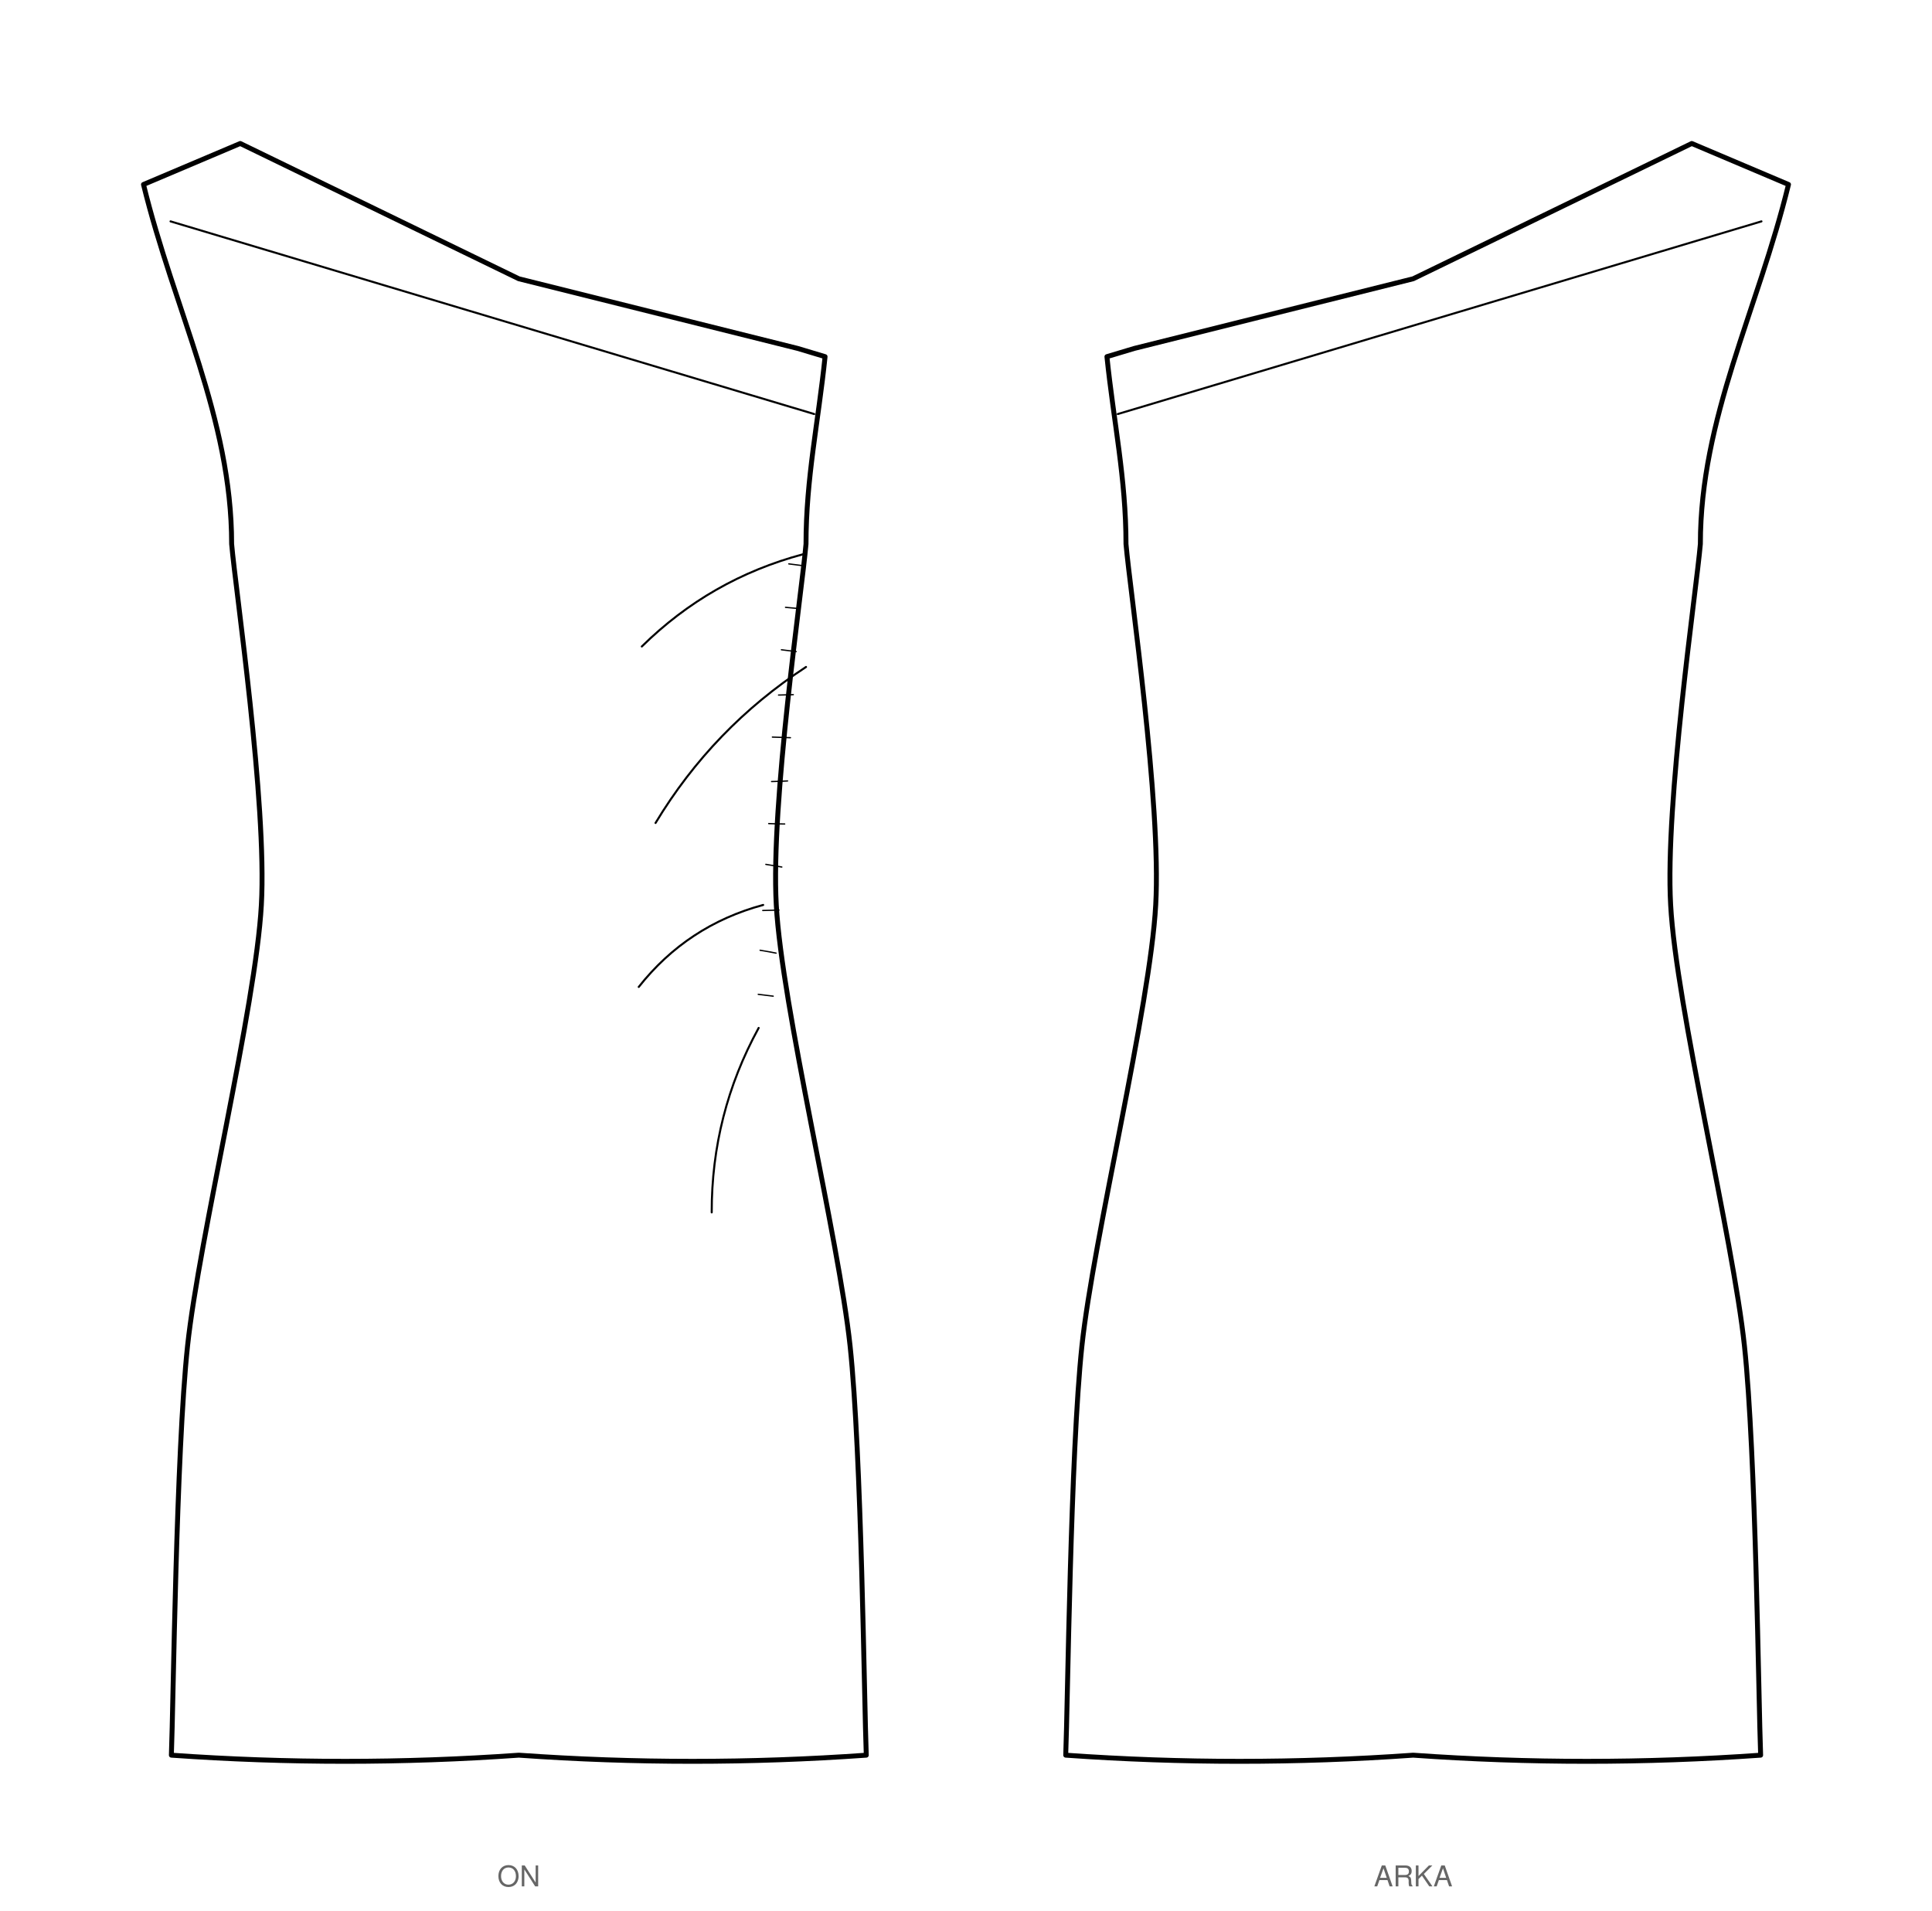
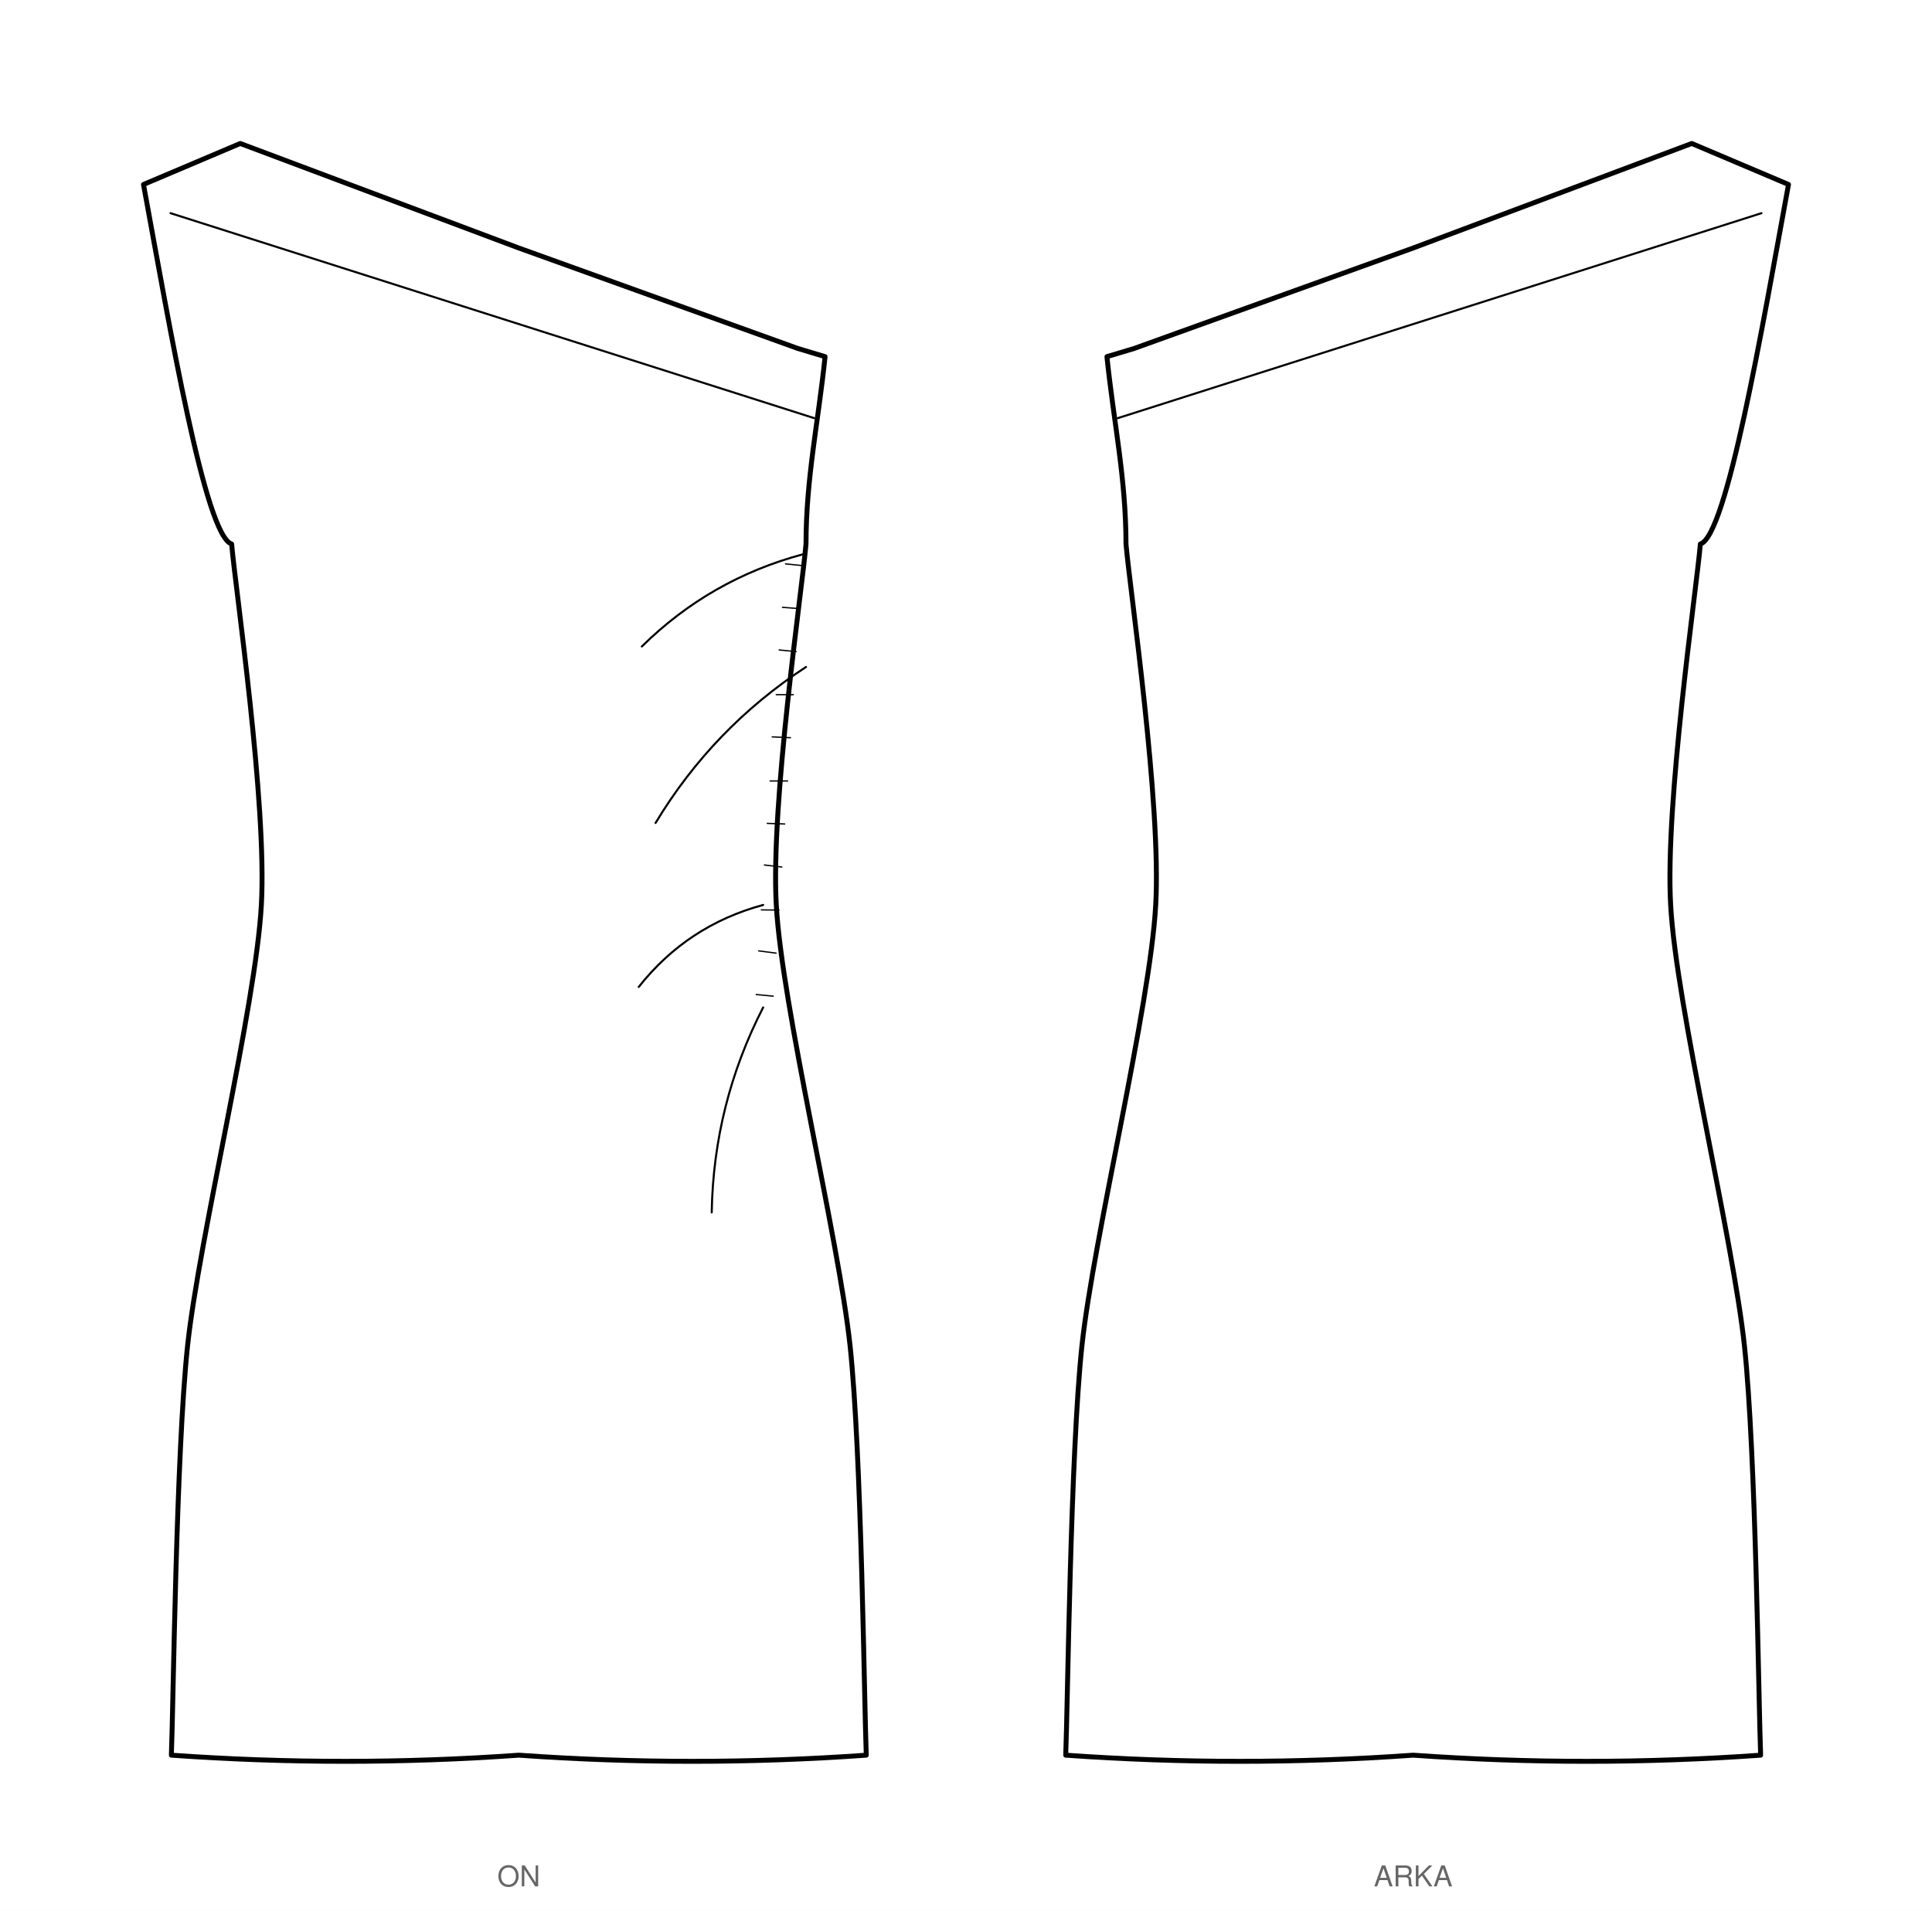
<svg xmlns="http://www.w3.org/2000/svg" viewBox="0 0 942.5 932.3" width="942.5mm" height="932.3mm" data-siluet="v1" data-kaynak="d7151490bf84195991361473b84e995dfe5a0453e14ba6947784a516ee05b935">
  <rect width="942.5" height="932.3" fill="#fff" />
  <g transform="translate(253.1 27.1)" data-gorunum="on">
-     <path d="M 0.0 108.9 L 136.1 142.9 L 149.4 146.9 C 146.1 178.9 140.1 206.3 140.1 238.3 C 138.2 260.6 122.8 364.8 125.6 414.4 C 128.3 464.0 156.0 577.0 161.6 629.5 C 167.2 682.0 168.5 803.9 169.5 829.2 Q 84.7 835.2 0.0 829.2 Q -84.7 835.2 -169.5 829.2 C -168.5 803.9 -167.2 682.0 -161.6 629.5 C -156.0 577.0 -128.3 464.0 -125.6 414.4 C -122.8 364.8 -138.2 260.6 -140.1 238.3 C -140.1 176.9 -168.1 124.3 -183.1 62.9 L -135.9 42.9 L 0.0 108.9 Z" fill="#fff" stroke="#000" stroke-width="2.4" stroke-linejoin="round" />
-     <path d="M -169.9 80.9 L 144.1 174.9" fill="none" stroke="#000" stroke-width="1" stroke-linecap="round" />
+     <path d="M 0.0 93.9 L 136.1 142.9 L 149.4 146.9 C 146.1 178.9 140.1 206.3 140.1 238.3 C 138.2 260.6 122.8 364.8 125.6 414.4 C 128.3 464.0 156.0 577.0 161.6 629.5 C 167.2 682.0 168.5 803.9 169.5 829.2 Q 84.7 835.2 0.0 829.2 Q -84.7 835.2 -169.5 829.2 C -168.5 803.9 -167.2 682.0 -161.6 629.5 C -156.0 577.0 -128.3 464.0 -125.6 414.4 C -122.8 364.8 -138.2 260.6 -140.1 238.3 C -153.0 234.3 -170.2 133.1 -183.1 62.9 L -135.9 42.9 L 0.0 93.9 Z" fill="#fff" stroke="#000" stroke-width="2.4" stroke-linejoin="round" />
+     <path d="M -169.9 76.9 L 144.1 176.9" fill="none" stroke="#000" stroke-width="1" stroke-linecap="round" />
    <path d="M 138.7 243.3 Q 93.4 255.4 60.0 288.3" fill="none" stroke="#000" stroke-width="1" stroke-linecap="round" />
    <path d="M 140.1 298.3 Q 94.7 328.0 66.7 374.4" fill="none" stroke="#000" stroke-width="1" stroke-linecap="round" />
    <path d="M 119.2 414.4 Q 82.2 424.4 58.5 454.4" fill="none" stroke="#000" stroke-width="1" stroke-linecap="round" />
-     <path d="M 117.0 474.4 Q 94.0 516.4 94.1 564.4" fill="none" stroke="#000" stroke-width="1" stroke-linecap="round" />
-     <path d="M 138.0 248.8 q -2.8 -0.4 -6.3 -0.8" fill="none" stroke="#000" stroke-width="0.63" stroke-linecap="round" />
-     <path d="M 136.6 269.8 q -2.9 -0.3 -6.5 -0.6" fill="none" stroke="#000" stroke-width="0.63" stroke-linecap="round" />
-     <path d="M 135.3 290.8 q -3.3 -0.4 -7.2 -0.9" fill="none" stroke="#000" stroke-width="0.63" stroke-linecap="round" />
-     <path d="M 133.9 311.8 q -3.3 0.1 -7.2 0.2" fill="none" stroke="#000" stroke-width="0.63" stroke-linecap="round" />
-     <path d="M 132.5 332.8 q -4.0 -0.1 -8.8 -0.3" fill="none" stroke="#000" stroke-width="0.63" stroke-linecap="round" />
-     <path d="M 131.1 353.9 q -3.5 0.2 -7.8 0.3" fill="none" stroke="#000" stroke-width="0.63" stroke-linecap="round" />
-     <path d="M 129.7 374.9 q -3.5 0.0 -7.8 -0.2" fill="none" stroke="#000" stroke-width="0.63" stroke-linecap="round" />
-     <path d="M 128.3 395.9 q -3.5 -0.6 -7.8 -1.3" fill="none" stroke="#000" stroke-width="0.63" stroke-linecap="round" />
-     <path d="M 126.9 416.9 q -3.5 0.1 -7.9 0.2" fill="none" stroke="#000" stroke-width="0.63" stroke-linecap="round" />
-     <path d="M 125.5 437.9 q -3.5 -0.7 -7.8 -1.4" fill="none" stroke="#000" stroke-width="0.63" stroke-linecap="round" />
-     <path d="M 124.1 458.9 q -3.3 -0.4 -7.3 -0.9" fill="none" stroke="#000" stroke-width="0.63" stroke-linecap="round" />
+     <path d="M 119.2 464.4 Q 95.0 511.5 94.1 564.4" fill="none" stroke="#000" stroke-width="1" stroke-linecap="round" />
+     <path d="M 138.0 248.8 q -3.6 -0.4 -7.9 -0.8" fill="none" stroke="#000" stroke-width="0.63" stroke-linecap="round" />
+     <path d="M 136.6 269.8 q -3.6 -0.3 -8.0 -0.6" fill="none" stroke="#000" stroke-width="0.63" stroke-linecap="round" />
+     <path d="M 135.3 290.8 q -3.7 -0.4 -8.3 -0.8" fill="none" stroke="#000" stroke-width="0.63" stroke-linecap="round" />
+     <path d="M 133.9 311.8 q -3.7 0.0 -8.3 0.0" fill="none" stroke="#000" stroke-width="0.63" stroke-linecap="round" />
+     <path d="M 132.5 332.8 q -4.0 -0.2 -8.9 -0.4" fill="none" stroke="#000" stroke-width="0.63" stroke-linecap="round" />
+     <path d="M 131.1 353.9 q -3.8 0.0 -8.5 0.0" fill="none" stroke="#000" stroke-width="0.63" stroke-linecap="round" />
+     <path d="M 129.7 374.9 q -3.8 -0.1 -8.5 -0.3" fill="none" stroke="#000" stroke-width="0.63" stroke-linecap="round" />
+     <path d="M 128.3 395.9 q -3.8 -0.5 -8.5 -1.0" fill="none" stroke="#000" stroke-width="0.63" stroke-linecap="round" />
+     <path d="M 126.9 416.9 q -3.8 0.0 -8.6 -0.1" fill="none" stroke="#000" stroke-width="0.63" stroke-linecap="round" />
+     <path d="M 125.5 437.9 q -3.8 -0.5 -8.5 -1.1" fill="none" stroke="#000" stroke-width="0.63" stroke-linecap="round" />
+     <path d="M 124.1 458.9 q -3.7 -0.4 -8.3 -0.8" fill="none" stroke="#000" stroke-width="0.63" stroke-linecap="round" />
  </g>
  <text x="253.1" y="920.3" font-family="Helvetica, Arial, sans-serif" font-size="14" text-anchor="middle" fill="#666">ON</text>
  <g transform="translate(689.4 27.1) scale(-1 1)" data-gorunum="arka">
-     <path d="M 0.0 108.9 L 136.1 142.9 L 149.4 146.9 C 146.1 178.9 140.1 206.3 140.1 238.3 C 138.2 260.6 122.8 364.8 125.6 414.4 C 128.3 464.0 156.0 577.0 161.6 629.5 C 167.2 682.0 168.5 803.9 169.5 829.2 Q 84.7 835.2 0.0 829.2 Q -84.7 835.2 -169.5 829.2 C -168.5 803.9 -167.2 682.0 -161.6 629.5 C -156.0 577.0 -128.3 464.0 -125.6 414.4 C -122.8 364.8 -138.2 260.6 -140.1 238.3 C -140.1 176.9 -168.1 124.3 -183.1 62.9 L -135.9 42.9 L 0.0 108.9 Z" fill="#fff" stroke="#000" stroke-width="2.4" stroke-linejoin="round" />
-     <path d="M -169.9 80.9 L 144.1 174.9" fill="none" stroke="#000" stroke-width="1" stroke-linecap="round" />
+     <path d="M 0.0 93.9 L 136.1 142.9 L 149.4 146.9 C 146.1 178.9 140.1 206.3 140.1 238.3 C 138.2 260.6 122.8 364.8 125.6 414.4 C 128.3 464.0 156.0 577.0 161.6 629.5 C 167.2 682.0 168.5 803.9 169.5 829.2 Q 84.7 835.2 0.0 829.2 Q -84.7 835.2 -169.5 829.2 C -168.5 803.9 -167.2 682.0 -161.6 629.5 C -156.0 577.0 -128.3 464.0 -125.6 414.4 C -122.8 364.8 -138.2 260.6 -140.1 238.3 C -153.0 234.3 -170.2 133.1 -183.1 62.9 L -135.9 42.9 L 0.0 93.9 Z" fill="#fff" stroke="#000" stroke-width="2.4" stroke-linejoin="round" />
+     <path d="M -169.9 76.9 L 144.1 176.9" fill="none" stroke="#000" stroke-width="1" stroke-linecap="round" />
  </g>
  <text x="689.4" y="920.3" font-family="Helvetica, Arial, sans-serif" font-size="14" text-anchor="middle" fill="#666">ARKA</text>
</svg>
